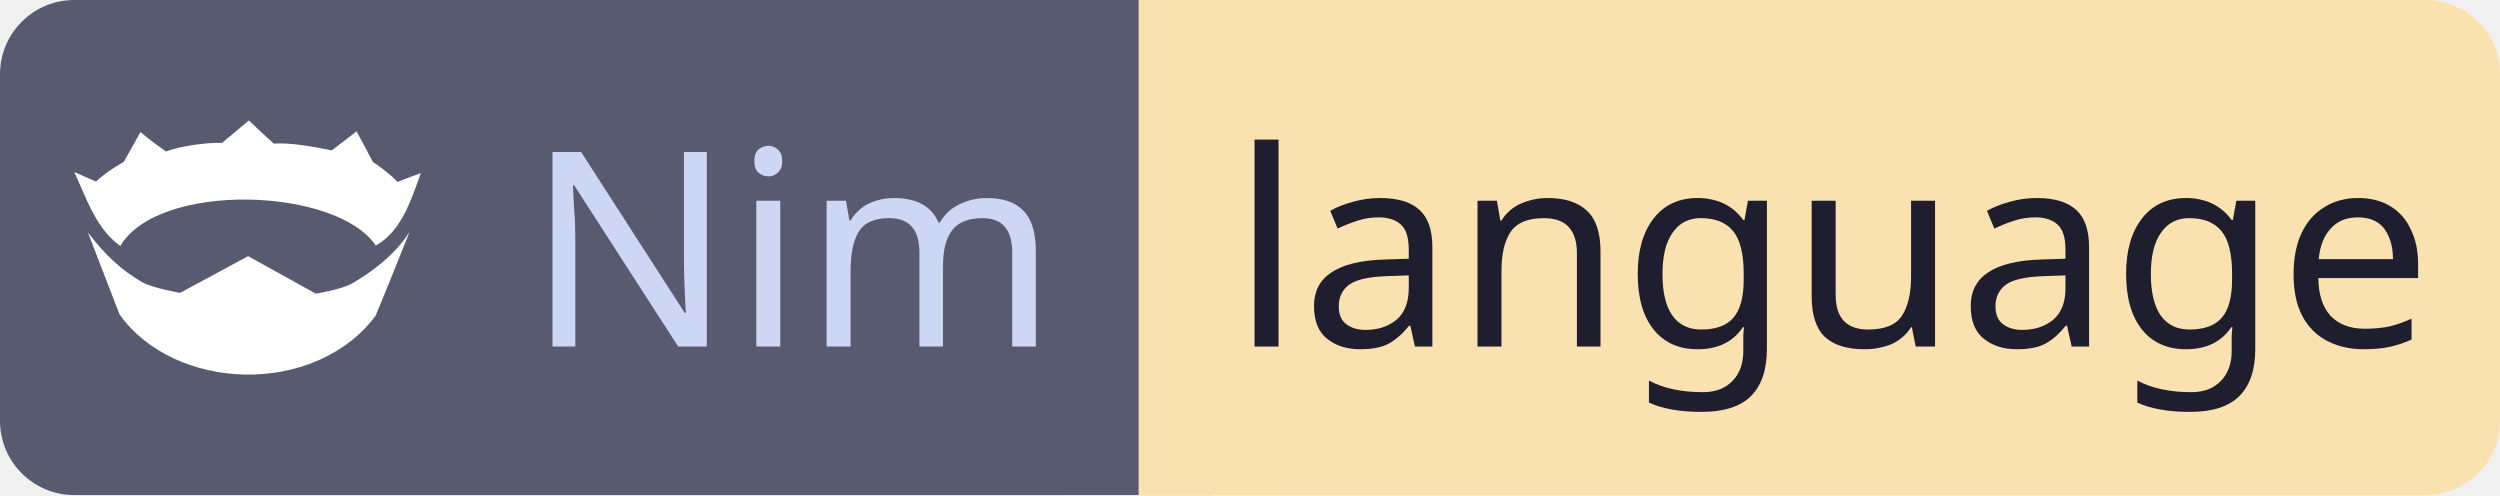
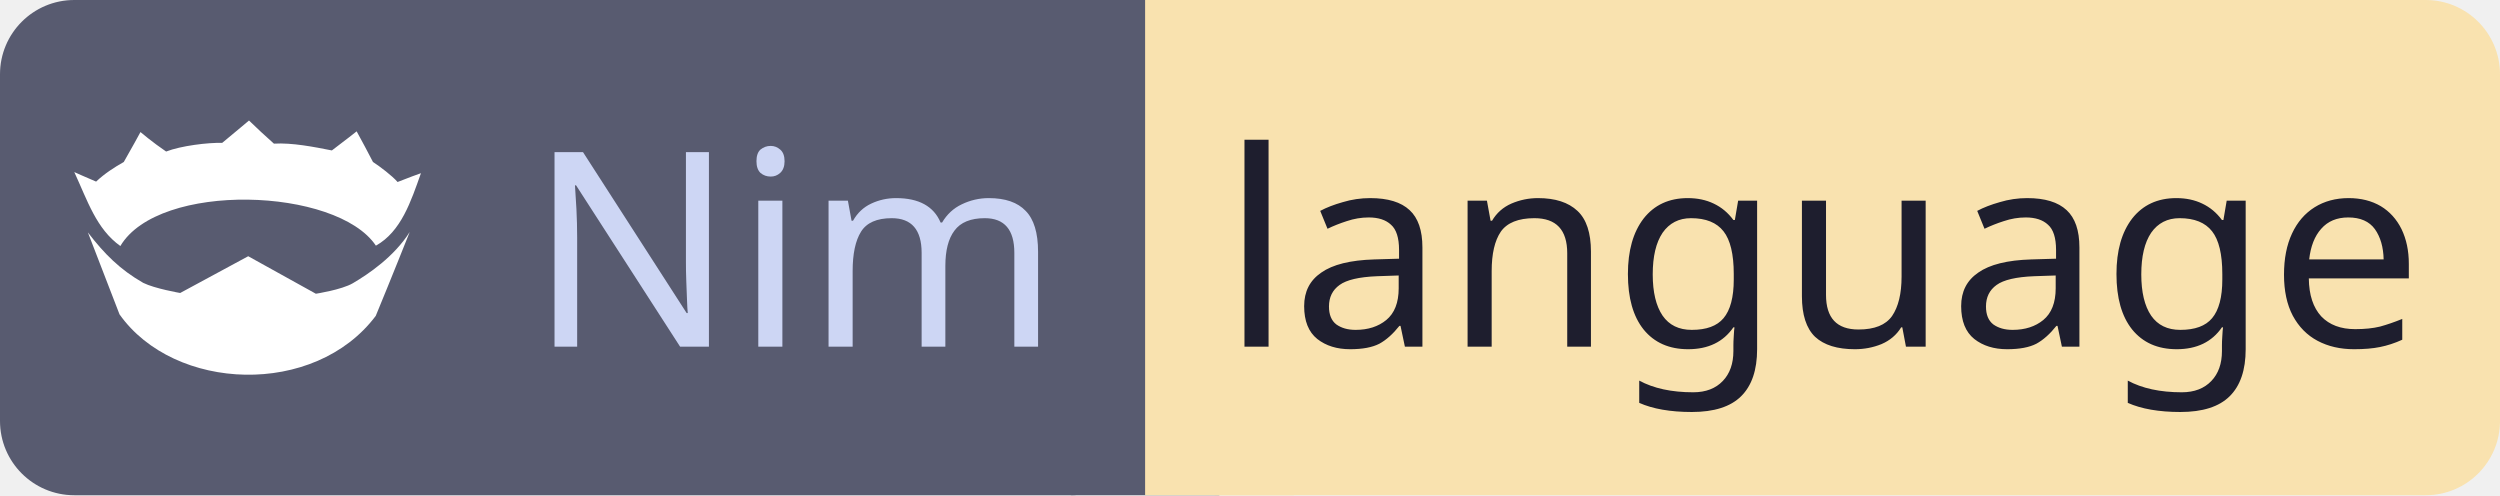
- <svg xmlns="http://www.w3.org/2000/svg" id="nim" width="101.0" height="20" viewBox="0 0 101.0 20">
+ <svg xmlns="http://www.w3.org/2000/svg" id="nim" width="107.02" height="21.2" viewBox="0 0 107.02 21.2">
  <g shape-rendering="geometricPrecision">
-     <rect x="0" width="46.0" height="20" fill="#585b70" rx="3" ry="3" />
-     <rect x="46.0" width="55.0" height="20" fill="#f9e2af" rx="3" ry="3" />
-     <rect x="43.0" width="6" height="20" fill="#585b70" rx="0" ry="0" />
-     <rect x="46.0" width="6" height="20" fill="#f9e2af" rx="0" ry="0" />
+     <rect x="0" width="49.02" height="21.2" fill="#585b70" rx="3.18" ry="3.18" />
+     <rect x="49.02" width="58" height="21.2" fill="#f9e2af" rx="3.18" ry="3.18" />
+     <rect x="45.84" width="6.36" height="21.2" fill="#585b70" rx="0" ry="0" />
+     <rect x="49.02" width="6.36" height="21.2" fill="#f9e2af" rx="0" ry="0" />
  </g>
  <g text-anchor="middle" shape-rendering="geometricPrecision">
-     <text fill="#cdd6f4" font-size="11" font-family="sans-serif" style="font-weight: 500" x="32.0" y="14">Nim</text>
-     <text fill="#1e1e2e" font-size="11" font-family="sans-serif" style="font-weight: 500" x="74.0" y="14">language</text>
+     <text fill="#cdd6f4" font-size="11.66" font-family="sans-serif" style="font-weight: 500" x="34.0" y="14.84">Nim</text>
+     <text fill="#1e1e2e" font-size="11.66" font-family="sans-serif" style="font-weight: 500" x="78.0" y="14.84">language</text>
  </g>
  <g shape-rendering="geometricPrecision">
-     <svg width="14" height="14" viewBox="0 0 24 24" x="3" y="3" fill="none">
+     <svg width="14.84" height="14.84" viewBox="0 0 24 24" x="3.18" y="3.18" fill="none">
      <path fill="#ffffff" d="M12.095 3.2s-.92.778-1.857 1.55c-.964-.032-2.856.199-3.88.598C5.412 4.708 4.582 4 4.582 4s-.709 1.305-1.154 2.07c-.662.377-1.325.8-1.917 1.36C.824 7.14.026 6.782 0 6.77c.911 1.967 1.524 3.936 3.19 5.12 2.654-4.483 14.983-4.07 17.691-.025 1.75-.977 2.43-3.078 3.119-5.018-.075.026-1.012.362-1.619.61-.363-.423-1.217-1.072-1.702-1.385a96.008 96.008 0 00-1.131-2.122s-.794.632-1.715 1.322c-1.243-.246-2.747-.544-4.012-.47A52.988 52.988 0 0112.095 3.2zM.942 10.95l2.189 5.67c3.801 5.367 13.508 5.74 17.74.105 1.001-2.415 2.352-5.808 2.352-5.808-1.086 1.72-2.852 2.909-3.94 3.549-.774.453-2.558.727-2.558.727l-4.684-2.597-4.71 2.545s-1.761-.303-2.558-.701c-1.608-.92-2.69-2.004-3.83-3.49z" />
    </svg>
  </g>
</svg>
